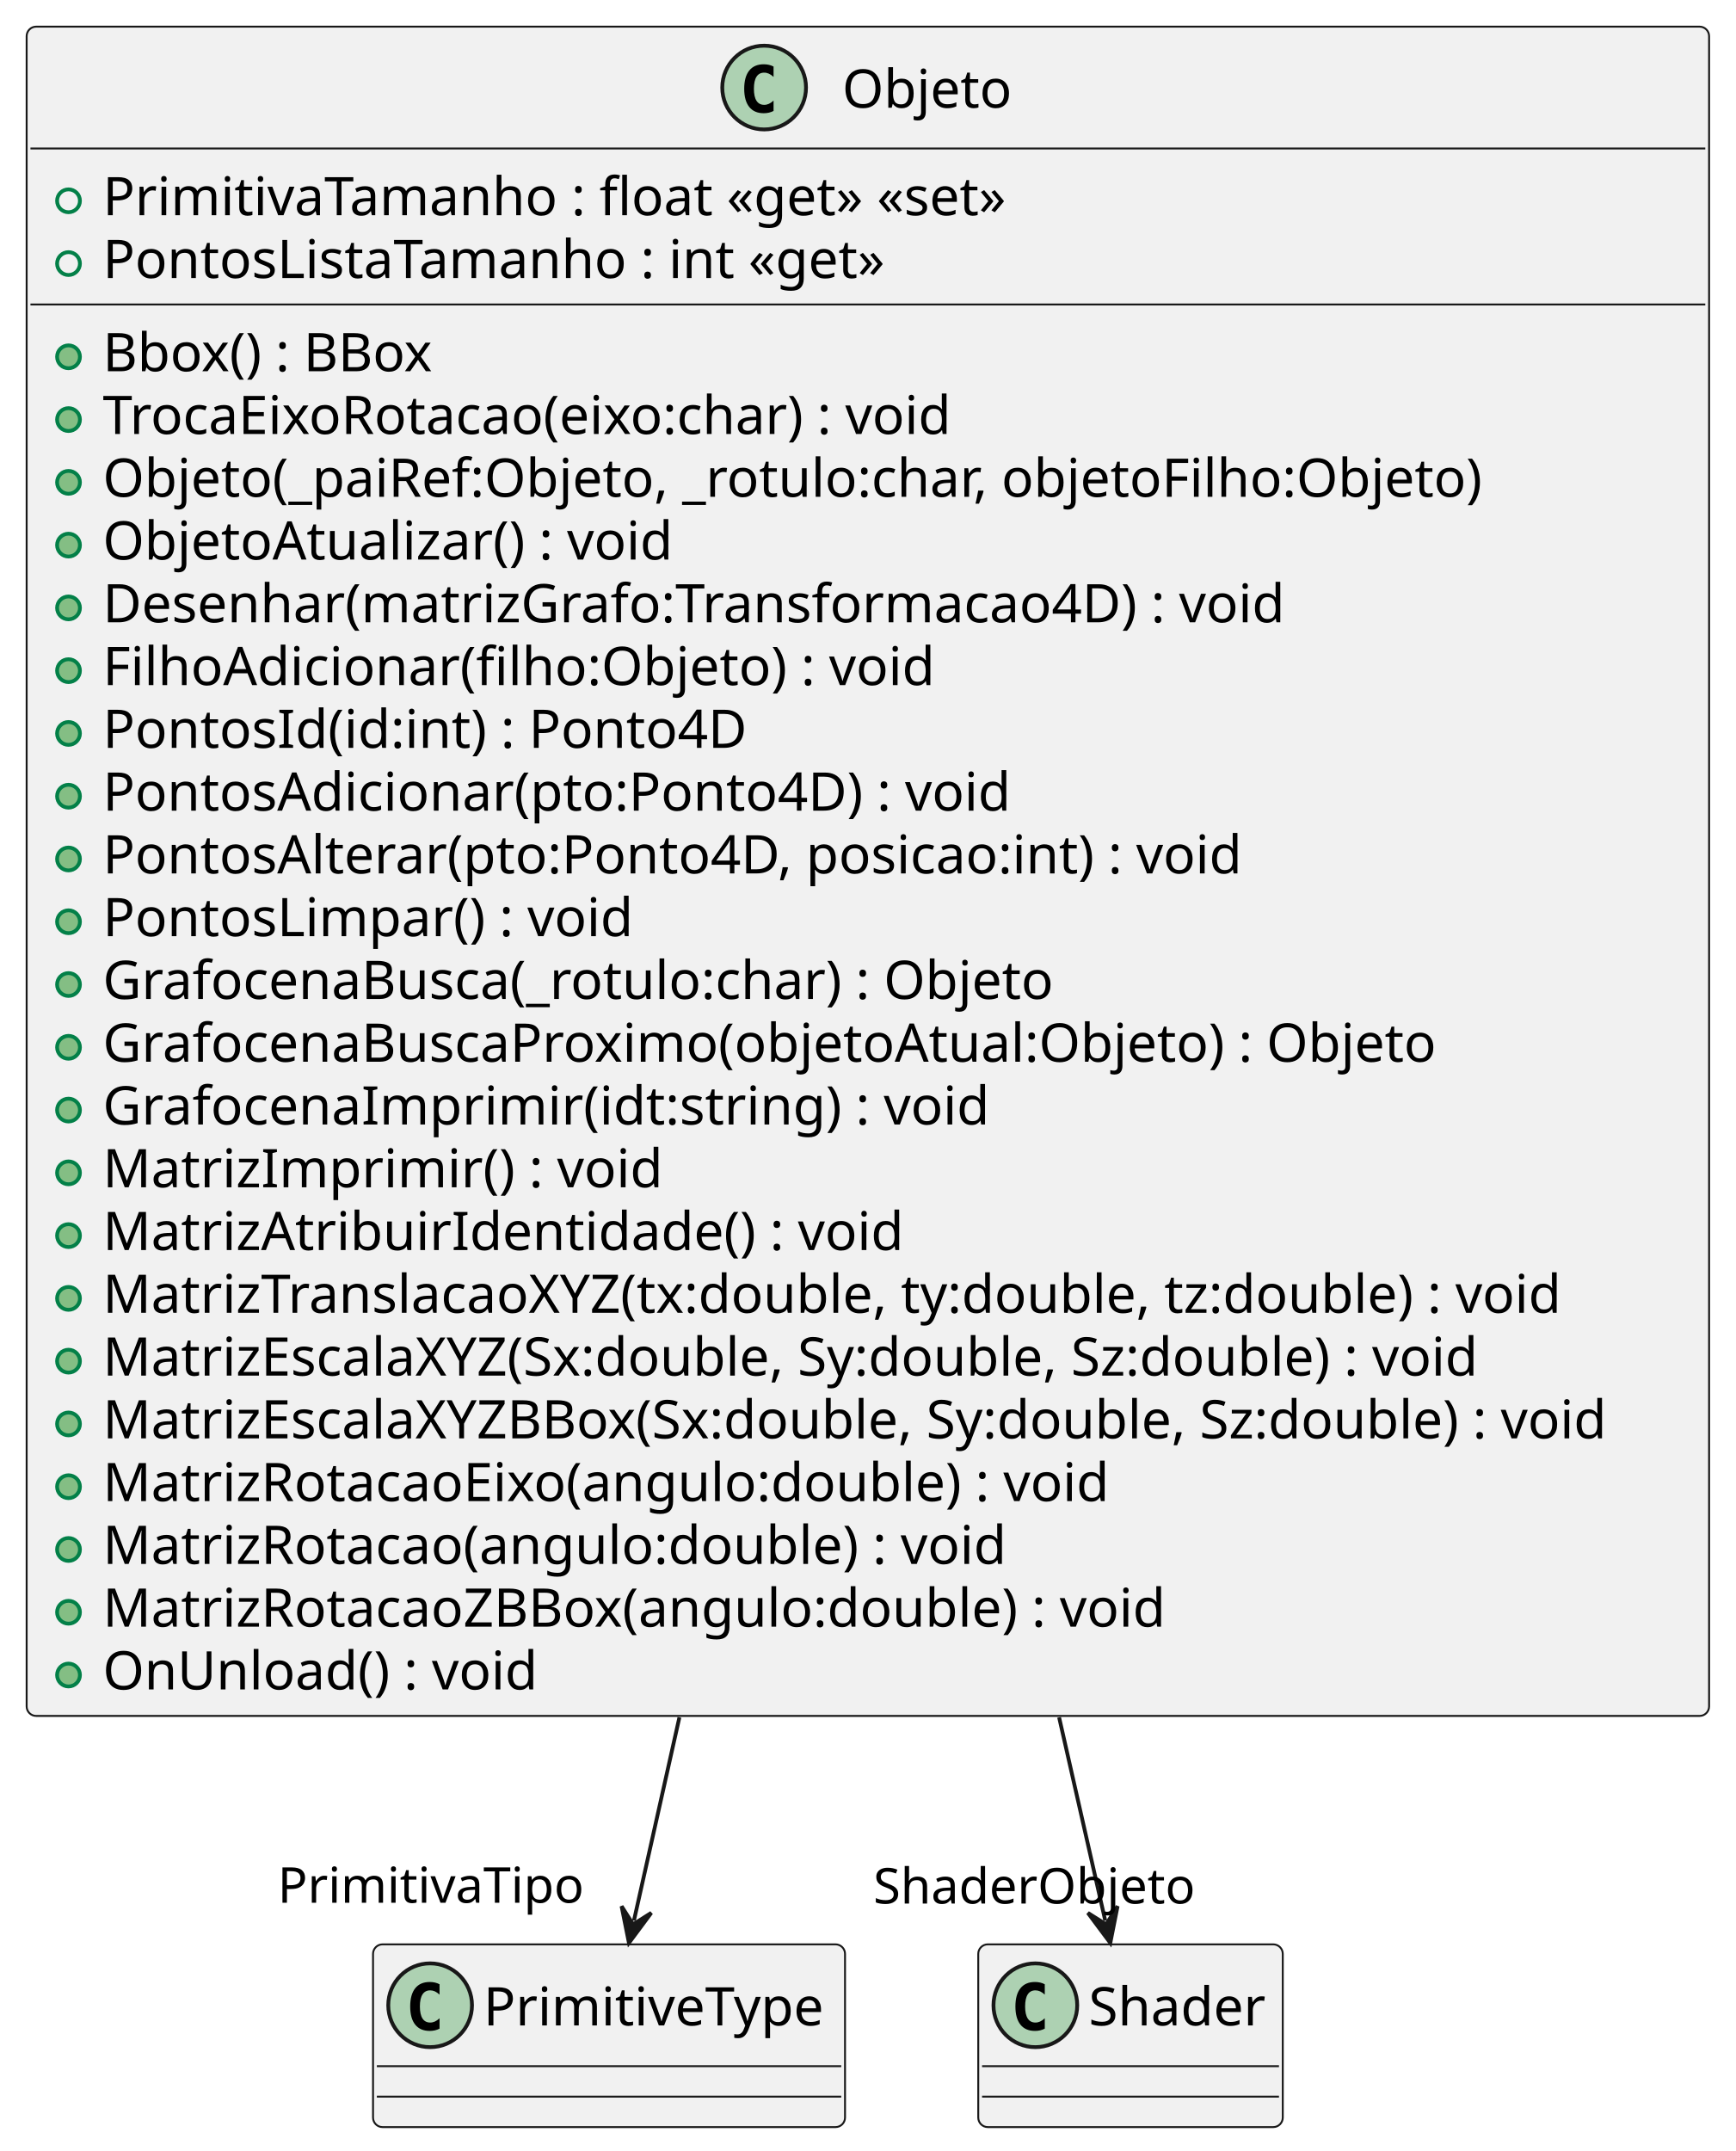
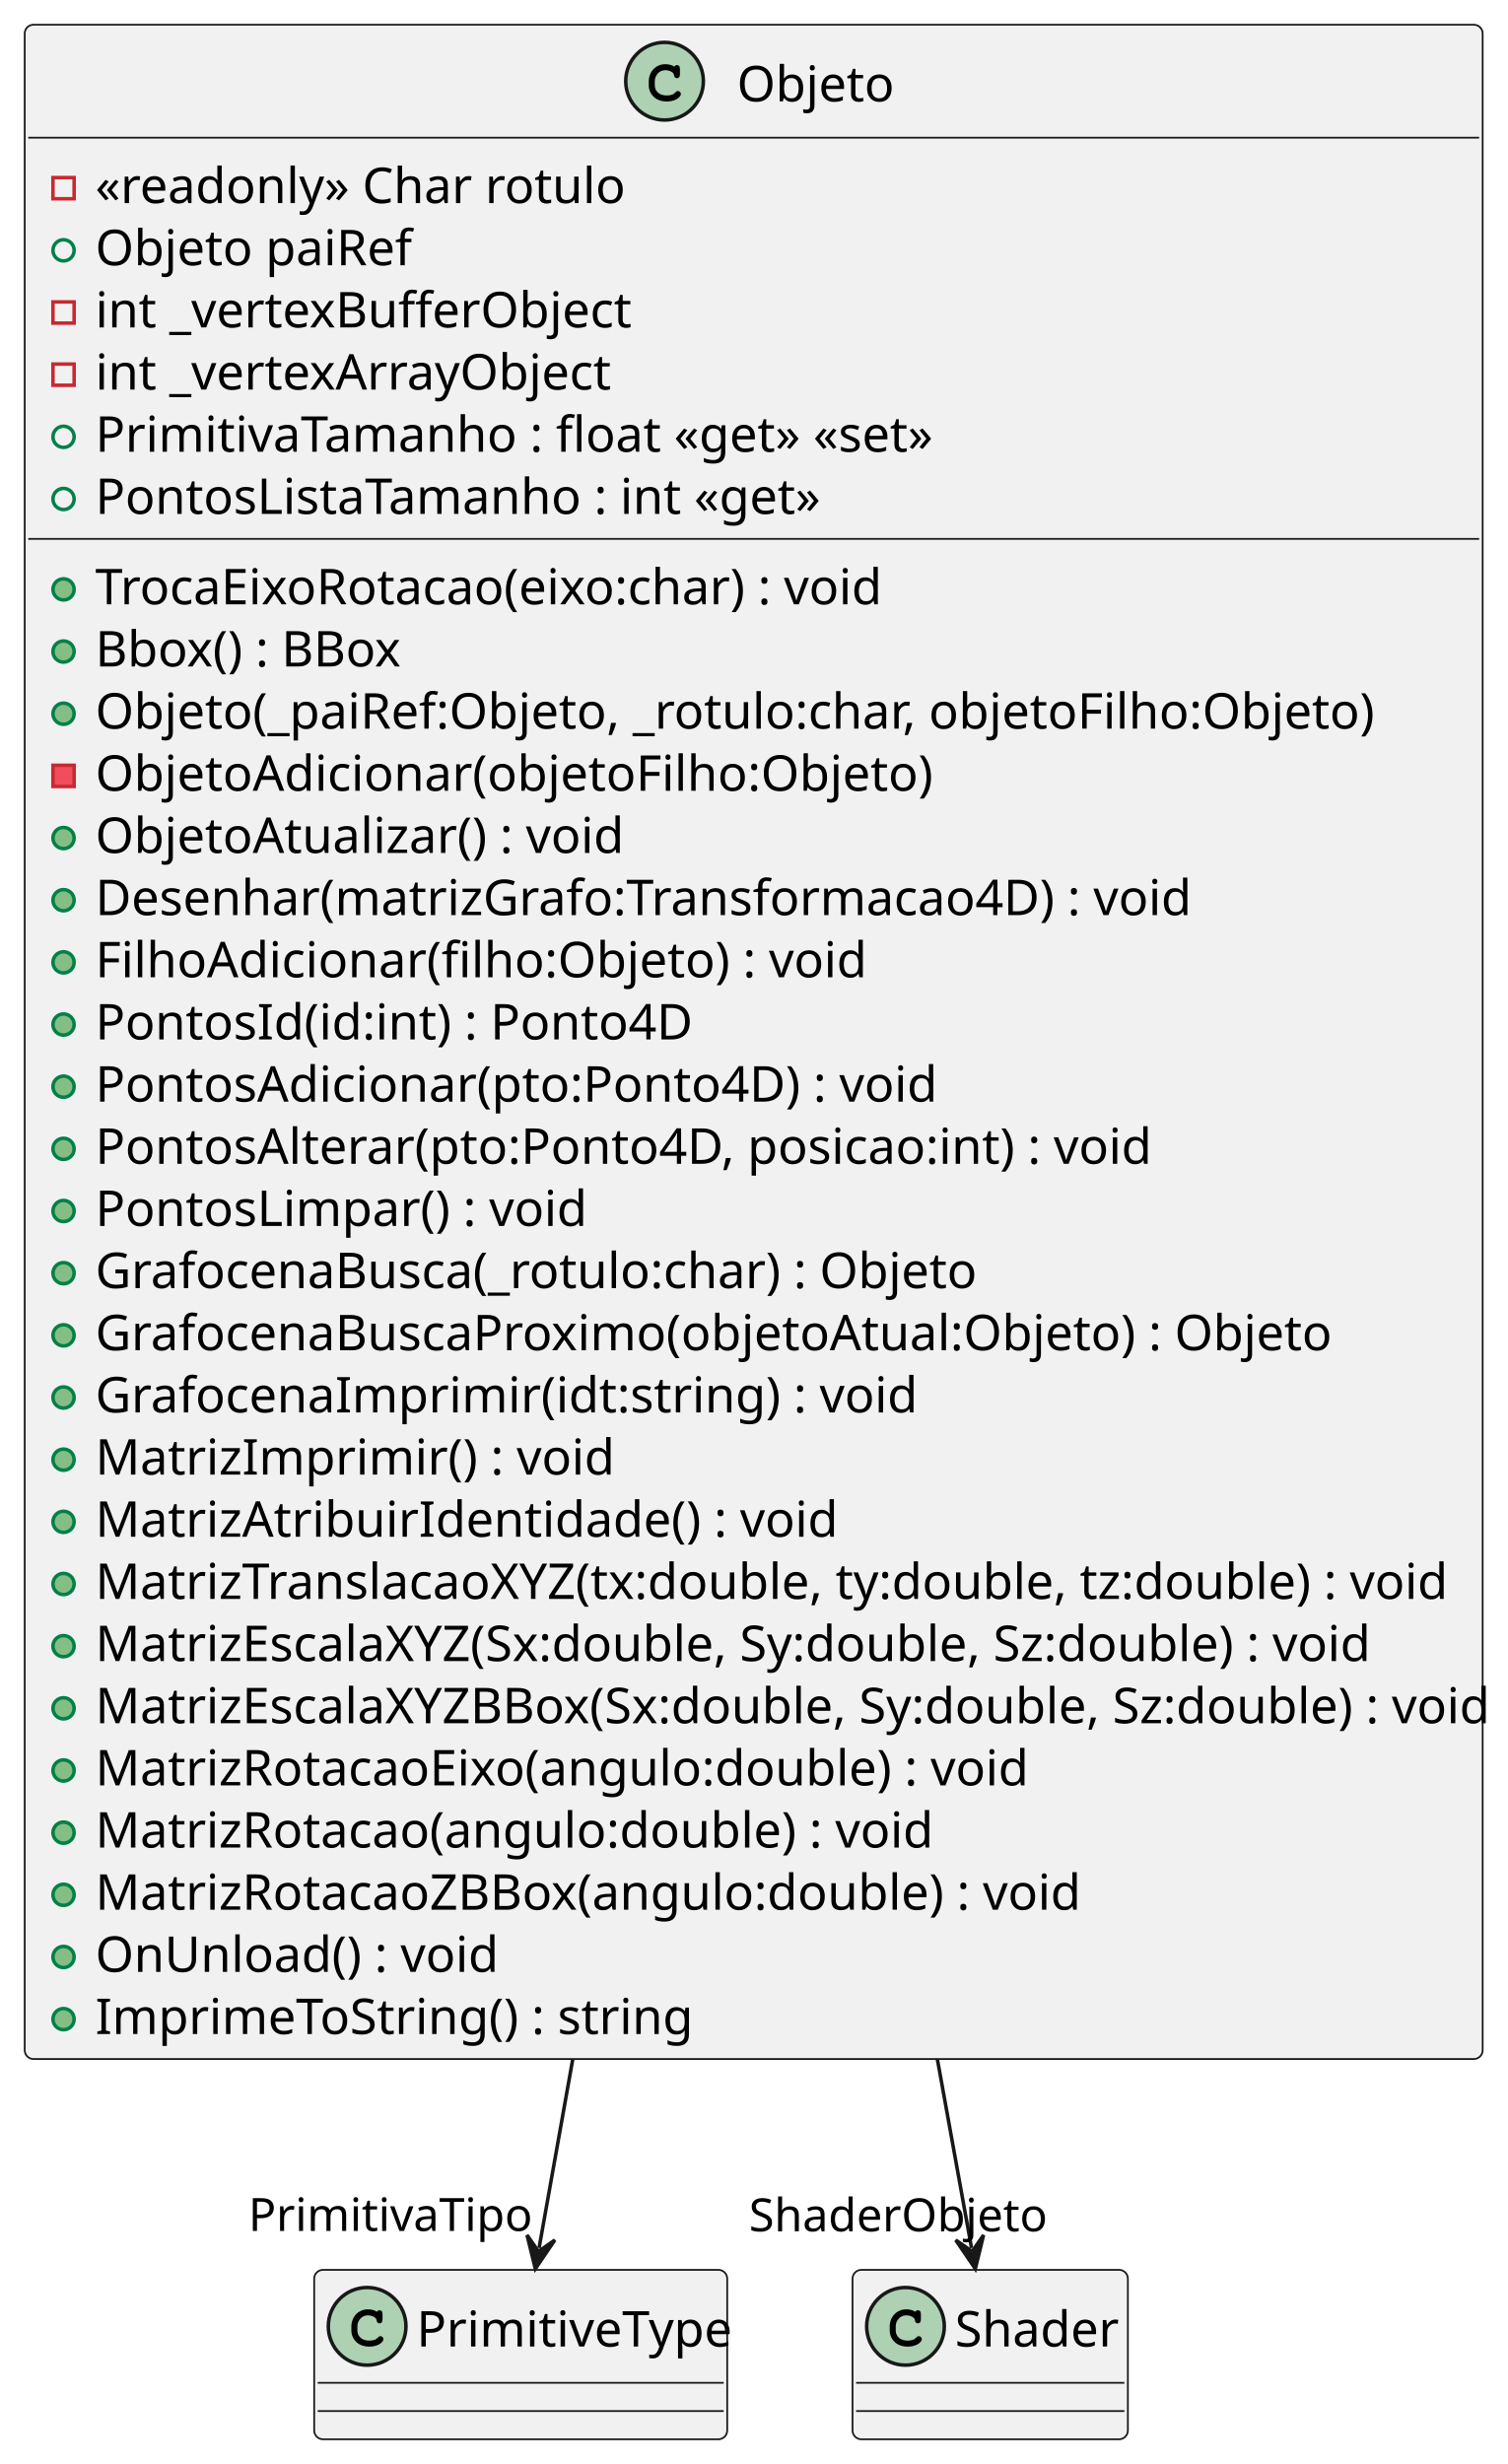
- <svg xmlns="http://www.w3.org/2000/svg" contentStyleType="text/css" height="565px" preserveAspectRatio="none" style="width:456px;height:565px;background:#FFFFFF;" version="1.1" viewBox="0 0 456 565" width="456px" zoomAndPan="magnify">
+ <svg xmlns="http://www.w3.org/2000/svg" contentStyleType="text/css" height="698px" preserveAspectRatio="none" style="width:427px;height:698px;background:#FFFFFF;" version="1.1" viewBox="0 0 427 698" width="427px" zoomAndPan="magnify">
  <defs />
  <g>
    <g id="elem_Objeto">
-       <rect codeLine="1" fill="#F1F1F1" height="443.719" id="Objeto" rx="2.5" ry="2.5" style="stroke:#181818;stroke-width:0.5;" width="442" x="7" y="7" />
-       <ellipse cx="200.75" cy="23" fill="#ADD1B2" rx="11" ry="11" style="stroke:#181818;stroke-width:1.0;" />
-       <path d="M203.223,29.143 Q202.642,29.442 202.003,29.591 Q201.364,29.741 200.658,29.741 Q198.151,29.741 196.832,28.089 Q195.512,26.437 195.512,23.316 Q195.512,20.186 196.832,18.535 Q198.151,16.883 200.658,16.883 Q201.364,16.883 202.011,17.032 Q202.659,17.182 203.223,17.48 L203.223,20.203 Q202.592,19.622 201.999,19.352 Q201.405,19.082 200.774,19.082 Q199.43,19.082 198.745,20.149 Q198.06,21.216 198.06,23.316 Q198.06,25.408 198.745,26.474 Q199.43,27.541 200.774,27.541 Q201.405,27.541 201.999,27.271 Q202.592,27.002 203.223,26.42 Z " fill="#000000" />
-       <text fill="#000000" font-family="sans-serif" font-size="14" lengthAdjust="spacing" textLength="46" x="221.25" y="28.291">Objeto</text>
-       <line style="stroke:#181818;stroke-width:0.5;" x1="8" x2="448" y1="39" y2="39" />
-       <ellipse cx="18" cy="52.744" fill="none" rx="3" ry="3" style="stroke:#038048;stroke-width:1.0;" />
-       <text fill="#000000" font-family="sans-serif" font-size="14" lengthAdjust="spacing" textLength="245" x="27" y="56.535">PrimitivaTamanho : float «get» «set»</text>
-       <ellipse cx="18" cy="69.232" fill="none" rx="3" ry="3" style="stroke:#038048;stroke-width:1.0;" />
-       <text fill="#000000" font-family="sans-serif" font-size="14" lengthAdjust="spacing" textLength="213" x="27" y="73.023">PontosListaTamanho : int «get»</text>
-       <line style="stroke:#181818;stroke-width:0.5;" x1="8" x2="448" y1="79.977" y2="79.977" />
-       <ellipse cx="18" cy="93.721" fill="#84BE84" rx="3" ry="3" style="stroke:#038048;stroke-width:1.0;" />
-       <text fill="#000000" font-family="sans-serif" font-size="14" lengthAdjust="spacing" textLength="91" x="27" y="97.512">Bbox() : BBox</text>
-       <ellipse cx="18" cy="110.209" fill="#84BE84" rx="3" ry="3" style="stroke:#038048;stroke-width:1.0;" />
-       <text fill="#000000" font-family="sans-serif" font-size="14" lengthAdjust="spacing" textLength="239" x="27" y="114">TrocaEixoRotacao(eixo:char) : void</text>
-       <ellipse cx="18" cy="126.697" fill="#84BE84" rx="3" ry="3" style="stroke:#038048;stroke-width:1.0;" />
-       <text fill="#000000" font-family="sans-serif" font-size="14" lengthAdjust="spacing" textLength="383" x="27" y="130.488">Objeto(_paiRef:Objeto, _rotulo:char, objetoFilho:Objeto)</text>
-       <ellipse cx="18" cy="143.185" fill="#84BE84" rx="3" ry="3" style="stroke:#038048;stroke-width:1.0;" />
-       <text fill="#000000" font-family="sans-serif" font-size="14" lengthAdjust="spacing" textLength="159" x="27" y="146.977">ObjetoAtualizar() : void</text>
-       <ellipse cx="18" cy="159.674" fill="#84BE84" rx="3" ry="3" style="stroke:#038048;stroke-width:1.0;" />
-       <text fill="#000000" font-family="sans-serif" font-size="14" lengthAdjust="spacing" textLength="325" x="27" y="163.465">Desenhar(matrizGrafo:Transformacao4D) : void</text>
-       <ellipse cx="18" cy="176.162" fill="#84BE84" rx="3" ry="3" style="stroke:#038048;stroke-width:1.0;" />
-       <text fill="#000000" font-family="sans-serif" font-size="14" lengthAdjust="spacing" textLength="232" x="27" y="179.953">FilhoAdicionar(filho:Objeto) : void</text>
-       <ellipse cx="18" cy="192.65" fill="#84BE84" rx="3" ry="3" style="stroke:#038048;stroke-width:1.0;" />
-       <text fill="#000000" font-family="sans-serif" font-size="14" lengthAdjust="spacing" textLength="176" x="27" y="196.441">PontosId(id:int) : Ponto4D</text>
-       <ellipse cx="18" cy="209.139" fill="#84BE84" rx="3" ry="3" style="stroke:#038048;stroke-width:1.0;" />
-       <text fill="#000000" font-family="sans-serif" font-size="14" lengthAdjust="spacing" textLength="250" x="27" y="212.93">PontosAdicionar(pto:Ponto4D) : void</text>
-       <ellipse cx="18" cy="225.627" fill="#84BE84" rx="3" ry="3" style="stroke:#038048;stroke-width:1.0;" />
-       <text fill="#000000" font-family="sans-serif" font-size="14" lengthAdjust="spacing" textLength="314" x="27" y="229.418">PontosAlterar(pto:Ponto4D, posicao:int) : void</text>
-       <ellipse cx="18" cy="242.115" fill="#84BE84" rx="3" ry="3" style="stroke:#038048;stroke-width:1.0;" />
-       <text fill="#000000" font-family="sans-serif" font-size="14" lengthAdjust="spacing" textLength="145" x="27" y="245.906">PontosLimpar() : void</text>
-       <ellipse cx="18" cy="258.603" fill="#84BE84" rx="3" ry="3" style="stroke:#038048;stroke-width:1.0;" />
-       <text fill="#000000" font-family="sans-serif" font-size="14" lengthAdjust="spacing" textLength="260" x="27" y="262.394">GrafocenaBusca(_rotulo:char) : Objeto</text>
-       <ellipse cx="18" cy="275.092" fill="#84BE84" rx="3" ry="3" style="stroke:#038048;stroke-width:1.0;" />
-       <text fill="#000000" font-family="sans-serif" font-size="14" lengthAdjust="spacing" textLength="365" x="27" y="278.883">GrafocenaBuscaProximo(objetoAtual:Objeto) : Objeto</text>
-       <ellipse cx="18" cy="291.58" fill="#84BE84" rx="3" ry="3" style="stroke:#038048;stroke-width:1.0;" />
-       <text fill="#000000" font-family="sans-serif" font-size="14" lengthAdjust="spacing" textLength="242" x="27" y="295.371">GrafocenaImprimir(idt:string) : void</text>
-       <ellipse cx="18" cy="308.068" fill="#84BE84" rx="3" ry="3" style="stroke:#038048;stroke-width:1.0;" />
-       <text fill="#000000" font-family="sans-serif" font-size="14" lengthAdjust="spacing" textLength="153" x="27" y="311.859">MatrizImprimir() : void</text>
-       <ellipse cx="18" cy="324.557" fill="#84BE84" rx="3" ry="3" style="stroke:#038048;stroke-width:1.0;" />
-       <text fill="#000000" font-family="sans-serif" font-size="14" lengthAdjust="spacing" textLength="220" x="27" y="328.348">MatrizAtribuirIdentidade() : void</text>
-       <ellipse cx="18" cy="341.045" fill="#84BE84" rx="3" ry="3" style="stroke:#038048;stroke-width:1.0;" />
-       <text fill="#000000" font-family="sans-serif" font-size="14" lengthAdjust="spacing" textLength="406" x="27" y="344.836">MatrizTranslacaoXYZ(tx:double, ty:double, tz:double) : void</text>
-       <ellipse cx="18" cy="357.533" fill="#84BE84" rx="3" ry="3" style="stroke:#038048;stroke-width:1.0;" />
-       <text fill="#000000" font-family="sans-serif" font-size="14" lengthAdjust="spacing" textLength="382" x="27" y="361.324">MatrizEscalaXYZ(Sx:double, Sy:double, Sz:double) : void</text>
-       <ellipse cx="18" cy="374.022" fill="#84BE84" rx="3" ry="3" style="stroke:#038048;stroke-width:1.0;" />
-       <text fill="#000000" font-family="sans-serif" font-size="14" lengthAdjust="spacing" textLength="416" x="27" y="377.812">MatrizEscalaXYZBBox(Sx:double, Sy:double, Sz:double) : void</text>
-       <ellipse cx="18" cy="390.51" fill="#84BE84" rx="3" ry="3" style="stroke:#038048;stroke-width:1.0;" />
-       <text fill="#000000" font-family="sans-serif" font-size="14" lengthAdjust="spacing" textLength="279" x="27" y="394.301">MatrizRotacaoEixo(angulo:double) : void</text>
-       <ellipse cx="18" cy="406.998" fill="#84BE84" rx="3" ry="3" style="stroke:#038048;stroke-width:1.0;" />
-       <text fill="#000000" font-family="sans-serif" font-size="14" lengthAdjust="spacing" textLength="249" x="27" y="410.789">MatrizRotacao(angulo:double) : void</text>
-       <ellipse cx="18" cy="423.486" fill="#84BE84" rx="3" ry="3" style="stroke:#038048;stroke-width:1.0;" />
-       <text fill="#000000" font-family="sans-serif" font-size="14" lengthAdjust="spacing" textLength="291" x="27" y="427.277">MatrizRotacaoZBBox(angulo:double) : void</text>
-       <ellipse cx="18" cy="439.975" fill="#84BE84" rx="3" ry="3" style="stroke:#038048;stroke-width:1.0;" />
-       <text fill="#000000" font-family="sans-serif" font-size="14" lengthAdjust="spacing" textLength="120" x="27" y="443.766">OnUnload() : void</text>
+       <rect codeLine="1" fill="#F1F1F1" height="576.281" id="Objeto" rx="2.5" ry="2.5" style="stroke:#181818;stroke-width:0.5;" width="413" x="7" y="7" />
+       <ellipse cx="188.25" cy="23" fill="#ADD1B2" rx="11" ry="11" style="stroke:#181818;stroke-width:1.0;" />
+       <path d="M191.016,18.875 Q191.172,18.656 191.359,18.547 Q191.547,18.438 191.766,18.438 Q192.141,18.438 192.375,18.695 Q192.609,18.953 192.609,19.562 L192.609,21.016 Q192.609,21.625 192.375,21.891 Q192.141,22.156 191.766,22.156 Q191.422,22.156 191.219,21.953 Q191.016,21.766 190.906,21.25 Q190.859,20.891 190.672,20.703 Q190.344,20.328 189.734,20.109 Q189.125,19.891 188.5,19.891 Q187.734,19.891 187.102,20.219 Q186.469,20.547 185.977,21.297 Q185.484,22.047 185.484,23.078 L185.484,24.172 Q185.484,25.406 186.375,26.227 Q187.266,27.047 188.859,27.047 Q189.797,27.047 190.453,26.797 Q190.844,26.641 191.266,26.203 Q191.531,25.938 191.68,25.859 Q191.828,25.781 192.031,25.781 Q192.359,25.781 192.617,26.039 Q192.875,26.297 192.875,26.641 Q192.875,26.984 192.531,27.391 Q192.031,27.969 191.234,28.297 Q190.156,28.75 188.859,28.75 Q187.344,28.75 186.141,28.125 Q185.156,27.625 184.469,26.555 Q183.781,25.484 183.781,24.203 L183.781,23.047 Q183.781,21.719 184.398,20.57 Q185.016,19.422 186.109,18.805 Q187.203,18.188 188.438,18.188 Q189.172,18.188 189.82,18.352 Q190.469,18.516 191.016,18.875 Z " fill="#000000" />
+       <text fill="#000000" font-family="sans-serif" font-size="14" lengthAdjust="spacing" textLength="42" x="208.75" y="28.729">Objeto</text>
+       <line style="stroke:#181818;stroke-width:0.5;" x1="8" x2="419" y1="39" y2="39" />
+       <rect fill="none" height="6" style="stroke:#C82930;stroke-width:1.0;" width="6" x="15" y="50.305" />
+       <text fill="#000000" font-family="sans-serif" font-size="14" lengthAdjust="spacing" textLength="146" x="27" y="57.533">«readonly» Char rotulo</text>
+       <ellipse cx="18" cy="70.914" fill="none" rx="3" ry="3" style="stroke:#038048;stroke-width:1.0;" />
+       <text fill="#000000" font-family="sans-serif" font-size="14" lengthAdjust="spacing" textLength="87" x="27" y="75.143">Objeto paiRef</text>
+       <rect fill="none" height="6" style="stroke:#C82930;stroke-width:1.0;" width="6" x="15" y="85.523" />
+       <text fill="#000000" font-family="sans-serif" font-size="14" lengthAdjust="spacing" textLength="144" x="27" y="92.752">int _vertexBufferObject</text>
+       <rect fill="none" height="6" style="stroke:#C82930;stroke-width:1.0;" width="6" x="15" y="103.133" />
+       <text fill="#000000" font-family="sans-serif" font-size="14" lengthAdjust="spacing" textLength="140" x="27" y="110.361">int _vertexArrayObject</text>
+       <ellipse cx="18" cy="123.742" fill="none" rx="3" ry="3" style="stroke:#038048;stroke-width:1.0;" />
+       <text fill="#000000" font-family="sans-serif" font-size="14" lengthAdjust="spacing" textLength="231" x="27" y="127.971">PrimitivaTamanho : float «get» «set»</text>
+       <ellipse cx="18" cy="141.352" fill="none" rx="3" ry="3" style="stroke:#038048;stroke-width:1.0;" />
+       <text fill="#000000" font-family="sans-serif" font-size="14" lengthAdjust="spacing" textLength="201" x="27" y="145.58">PontosListaTamanho : int «get»</text>
+       <line style="stroke:#181818;stroke-width:0.5;" x1="8" x2="419" y1="152.656" y2="152.656" />
+       <ellipse cx="18" cy="166.961" fill="#84BE84" rx="3" ry="3" style="stroke:#038048;stroke-width:1.0;" />
+       <text fill="#000000" font-family="sans-serif" font-size="14" lengthAdjust="spacing" textLength="221" x="27" y="171.19">TrocaEixoRotacao(eixo:char) : void</text>
+       <ellipse cx="18" cy="184.57" fill="#84BE84" rx="3" ry="3" style="stroke:#038048;stroke-width:1.0;" />
+       <text fill="#000000" font-family="sans-serif" font-size="14" lengthAdjust="spacing" textLength="85" x="27" y="188.799">Bbox() : BBox</text>
+       <ellipse cx="18" cy="202.18" fill="#84BE84" rx="3" ry="3" style="stroke:#038048;stroke-width:1.0;" />
+       <text fill="#000000" font-family="sans-serif" font-size="14" lengthAdjust="spacing" textLength="355" x="27" y="206.408">Objeto(_paiRef:Objeto, _rotulo:char, objetoFilho:Objeto)</text>
+       <rect fill="#F24D5C" height="6" style="stroke:#C82930;stroke-width:1.0;" width="6" x="15" y="216.789" />
+       <text fill="#000000" font-family="sans-serif" font-size="14" lengthAdjust="spacing" textLength="227" x="27" y="224.018">ObjetoAdicionar(objetoFilho:Objeto)</text>
+       <ellipse cx="18" cy="237.398" fill="#84BE84" rx="3" ry="3" style="stroke:#038048;stroke-width:1.0;" />
+       <text fill="#000000" font-family="sans-serif" font-size="14" lengthAdjust="spacing" textLength="144" x="27" y="241.627">ObjetoAtualizar() : void</text>
+       <ellipse cx="18" cy="255.008" fill="#84BE84" rx="3" ry="3" style="stroke:#038048;stroke-width:1.0;" />
+       <text fill="#000000" font-family="sans-serif" font-size="14" lengthAdjust="spacing" textLength="301" x="27" y="259.236">Desenhar(matrizGrafo:Transformacao4D) : void</text>
+       <ellipse cx="18" cy="272.617" fill="#84BE84" rx="3" ry="3" style="stroke:#038048;stroke-width:1.0;" />
+       <text fill="#000000" font-family="sans-serif" font-size="14" lengthAdjust="spacing" textLength="210" x="27" y="276.846">FilhoAdicionar(filho:Objeto) : void</text>
+       <ellipse cx="18" cy="290.227" fill="#84BE84" rx="3" ry="3" style="stroke:#038048;stroke-width:1.0;" />
+       <text fill="#000000" font-family="sans-serif" font-size="14" lengthAdjust="spacing" textLength="162" x="27" y="294.455">PontosId(id:int) : Ponto4D</text>
+       <ellipse cx="18" cy="307.836" fill="#84BE84" rx="3" ry="3" style="stroke:#038048;stroke-width:1.0;" />
+       <text fill="#000000" font-family="sans-serif" font-size="14" lengthAdjust="spacing" textLength="230" x="27" y="312.065">PontosAdicionar(pto:Ponto4D) : void</text>
+       <ellipse cx="18" cy="325.445" fill="#84BE84" rx="3" ry="3" style="stroke:#038048;stroke-width:1.0;" />
+       <text fill="#000000" font-family="sans-serif" font-size="14" lengthAdjust="spacing" textLength="289" x="27" y="329.674">PontosAlterar(pto:Ponto4D, posicao:int) : void</text>
+       <ellipse cx="18" cy="343.055" fill="#84BE84" rx="3" ry="3" style="stroke:#038048;stroke-width:1.0;" />
+       <text fill="#000000" font-family="sans-serif" font-size="14" lengthAdjust="spacing" textLength="135" x="27" y="347.283">PontosLimpar() : void</text>
+       <ellipse cx="18" cy="360.664" fill="#84BE84" rx="3" ry="3" style="stroke:#038048;stroke-width:1.0;" />
+       <text fill="#000000" font-family="sans-serif" font-size="14" lengthAdjust="spacing" textLength="246" x="27" y="364.893">GrafocenaBusca(_rotulo:char) : Objeto</text>
+       <ellipse cx="18" cy="378.273" fill="#84BE84" rx="3" ry="3" style="stroke:#038048;stroke-width:1.0;" />
+       <text fill="#000000" font-family="sans-serif" font-size="14" lengthAdjust="spacing" textLength="337" x="27" y="382.502">GrafocenaBuscaProximo(objetoAtual:Objeto) : Objeto</text>
+       <ellipse cx="18" cy="395.883" fill="#84BE84" rx="3" ry="3" style="stroke:#038048;stroke-width:1.0;" />
+       <text fill="#000000" font-family="sans-serif" font-size="14" lengthAdjust="spacing" textLength="218" x="27" y="400.111">GrafocenaImprimir(idt:string) : void</text>
+       <ellipse cx="18" cy="413.492" fill="#84BE84" rx="3" ry="3" style="stroke:#038048;stroke-width:1.0;" />
+       <text fill="#000000" font-family="sans-serif" font-size="14" lengthAdjust="spacing" textLength="134" x="27" y="417.721">MatrizImprimir() : void</text>
+       <ellipse cx="18" cy="431.102" fill="#84BE84" rx="3" ry="3" style="stroke:#038048;stroke-width:1.0;" />
+       <text fill="#000000" font-family="sans-serif" font-size="14" lengthAdjust="spacing" textLength="196" x="27" y="435.33">MatrizAtribuirIdentidade() : void</text>
+       <ellipse cx="18" cy="448.711" fill="#84BE84" rx="3" ry="3" style="stroke:#038048;stroke-width:1.0;" />
+       <text fill="#000000" font-family="sans-serif" font-size="14" lengthAdjust="spacing" textLength="369" x="27" y="452.94">MatrizTranslacaoXYZ(tx:double, ty:double, tz:double) : void</text>
+       <ellipse cx="18" cy="466.32" fill="#84BE84" rx="3" ry="3" style="stroke:#038048;stroke-width:1.0;" />
+       <text fill="#000000" font-family="sans-serif" font-size="14" lengthAdjust="spacing" textLength="355" x="27" y="470.549">MatrizEscalaXYZ(Sx:double, Sy:double, Sz:double) : void</text>
+       <ellipse cx="18" cy="483.93" fill="#84BE84" rx="3" ry="3" style="stroke:#038048;stroke-width:1.0;" />
+       <text fill="#000000" font-family="sans-serif" font-size="14" lengthAdjust="spacing" textLength="387" x="27" y="488.158">MatrizEscalaXYZBBox(Sx:double, Sy:double, Sz:double) : void</text>
+       <ellipse cx="18" cy="501.539" fill="#84BE84" rx="3" ry="3" style="stroke:#038048;stroke-width:1.0;" />
+       <text fill="#000000" font-family="sans-serif" font-size="14" lengthAdjust="spacing" textLength="254" x="27" y="505.768">MatrizRotacaoEixo(angulo:double) : void</text>
+       <ellipse cx="18" cy="519.148" fill="#84BE84" rx="3" ry="3" style="stroke:#038048;stroke-width:1.0;" />
+       <text fill="#000000" font-family="sans-serif" font-size="14" lengthAdjust="spacing" textLength="228" x="27" y="523.377">MatrizRotacao(angulo:double) : void</text>
+       <ellipse cx="18" cy="536.758" fill="#84BE84" rx="3" ry="3" style="stroke:#038048;stroke-width:1.0;" />
+       <text fill="#000000" font-family="sans-serif" font-size="14" lengthAdjust="spacing" textLength="268" x="27" y="540.986">MatrizRotacaoZBBox(angulo:double) : void</text>
+       <ellipse cx="18" cy="554.367" fill="#84BE84" rx="3" ry="3" style="stroke:#038048;stroke-width:1.0;" />
+       <text fill="#000000" font-family="sans-serif" font-size="14" lengthAdjust="spacing" textLength="111" x="27" y="558.596">OnUnload() : void</text>
+       <ellipse cx="18" cy="571.977" fill="#84BE84" rx="3" ry="3" style="stroke:#038048;stroke-width:1.0;" />
+       <text fill="#000000" font-family="sans-serif" font-size="14" lengthAdjust="spacing" textLength="160" x="27" y="576.205">ImprimeToString() : string</text>
    </g>
    <g id="elem_PrimitiveType">
-       <rect fill="#F1F1F1" height="48" id="PrimitiveType" rx="2.5" ry="2.5" style="stroke:#181818;stroke-width:0.5;" width="124" x="98" y="510.72" />
-       <ellipse cx="113" cy="526.72" fill="#ADD1B2" rx="11" ry="11" style="stroke:#181818;stroke-width:1.0;" />
-       <path d="M115.473,532.863 Q114.892,533.162 114.253,533.311 Q113.614,533.461 112.908,533.461 Q110.401,533.461 109.082,531.809 Q107.762,530.157 107.762,527.036 Q107.762,523.907 109.082,522.255 Q110.401,520.603 112.908,520.603 Q113.614,520.603 114.261,520.752 Q114.909,520.902 115.473,521.201 L115.473,523.923 Q114.842,523.342 114.249,523.072 Q113.655,522.803 113.024,522.803 Q111.68,522.803 110.995,523.869 Q110.31,524.936 110.31,527.036 Q110.31,529.128 110.995,530.194 Q111.68,531.261 113.024,531.261 Q113.655,531.261 114.249,530.991 Q114.842,530.721 115.473,530.14 Z " fill="#000000" />
-       <text fill="#000000" font-family="sans-serif" font-size="14" lengthAdjust="spacing" textLength="92" x="127" y="532.011">PrimitiveType</text>
-       <line style="stroke:#181818;stroke-width:0.5;" x1="99" x2="221" y1="542.72" y2="542.72" />
-       <line style="stroke:#181818;stroke-width:0.5;" x1="99" x2="221" y1="550.72" y2="550.72" />
+       <rect fill="#F1F1F1" height="48" id="PrimitiveType" rx="2.5" ry="2.5" style="stroke:#181818;stroke-width:0.5;" width="117" x="89" y="643" />
+       <ellipse cx="104" cy="659" fill="#ADD1B2" rx="11" ry="11" style="stroke:#181818;stroke-width:1.0;" />
+       <path d="M106.766,654.875 Q106.922,654.656 107.109,654.547 Q107.297,654.438 107.516,654.438 Q107.891,654.438 108.125,654.695 Q108.359,654.953 108.359,655.562 L108.359,657.016 Q108.359,657.625 108.125,657.891 Q107.891,658.156 107.516,658.156 Q107.172,658.156 106.969,657.953 Q106.766,657.766 106.656,657.25 Q106.609,656.891 106.422,656.703 Q106.094,656.328 105.484,656.109 Q104.875,655.891 104.25,655.891 Q103.484,655.891 102.852,656.219 Q102.219,656.547 101.727,657.297 Q101.234,658.047 101.234,659.078 L101.234,660.172 Q101.234,661.406 102.125,662.227 Q103.016,663.047 104.609,663.047 Q105.547,663.047 106.203,662.797 Q106.594,662.641 107.016,662.203 Q107.281,661.938 107.43,661.859 Q107.578,661.781 107.781,661.781 Q108.109,661.781 108.367,662.039 Q108.625,662.297 108.625,662.641 Q108.625,662.984 108.281,663.391 Q107.781,663.969 106.984,664.297 Q105.906,664.75 104.609,664.75 Q103.094,664.75 101.891,664.125 Q100.906,663.625 100.219,662.555 Q99.531,661.484 99.531,660.203 L99.531,659.047 Q99.531,657.719 100.148,656.57 Q100.766,655.422 101.859,654.805 Q102.953,654.188 104.188,654.188 Q104.922,654.188 105.57,654.352 Q106.219,654.516 106.766,654.875 Z " fill="#000000" />
+       <text fill="#000000" font-family="sans-serif" font-size="14" lengthAdjust="spacing" textLength="85" x="118" y="664.729">PrimitiveType</text>
+       <line style="stroke:#181818;stroke-width:0.5;" x1="90" x2="205" y1="675" y2="675" />
+       <line style="stroke:#181818;stroke-width:0.5;" x1="90" x2="205" y1="683" y2="683" />
    </g>
    <g id="elem_Shader">
-       <rect fill="#F1F1F1" height="48" id="Shader" rx="2.5" ry="2.5" style="stroke:#181818;stroke-width:0.5;" width="80" x="257" y="510.72" />
-       <ellipse cx="272" cy="526.72" fill="#ADD1B2" rx="11" ry="11" style="stroke:#181818;stroke-width:1.0;" />
-       <path d="M274.473,532.863 Q273.892,533.162 273.253,533.311 Q272.614,533.461 271.908,533.461 Q269.401,533.461 268.082,531.809 Q266.762,530.157 266.762,527.036 Q266.762,523.907 268.082,522.255 Q269.401,520.603 271.908,520.603 Q272.614,520.603 273.261,520.752 Q273.909,520.902 274.473,521.201 L274.473,523.923 Q273.842,523.342 273.249,523.072 Q272.655,522.803 272.024,522.803 Q270.68,522.803 269.995,523.869 Q269.31,524.936 269.31,527.036 Q269.31,529.128 269.995,530.194 Q270.68,531.261 272.024,531.261 Q272.655,531.261 273.249,530.991 Q273.842,530.721 274.473,530.14 Z " fill="#000000" />
-       <text fill="#000000" font-family="sans-serif" font-size="14" lengthAdjust="spacing" textLength="48" x="286" y="532.011">Shader</text>
-       <line style="stroke:#181818;stroke-width:0.5;" x1="258" x2="336" y1="542.72" y2="542.72" />
-       <line style="stroke:#181818;stroke-width:0.5;" x1="258" x2="336" y1="550.72" y2="550.72" />
+       <rect fill="#F1F1F1" height="48" id="Shader" rx="2.5" ry="2.5" style="stroke:#181818;stroke-width:0.5;" width="78" x="241.5" y="643" />
+       <ellipse cx="256.5" cy="659" fill="#ADD1B2" rx="11" ry="11" style="stroke:#181818;stroke-width:1.0;" />
+       <path d="M259.266,654.875 Q259.422,654.656 259.609,654.547 Q259.797,654.438 260.016,654.438 Q260.391,654.438 260.625,654.695 Q260.859,654.953 260.859,655.562 L260.859,657.016 Q260.859,657.625 260.625,657.891 Q260.391,658.156 260.016,658.156 Q259.672,658.156 259.469,657.953 Q259.266,657.766 259.156,657.25 Q259.109,656.891 258.922,656.703 Q258.594,656.328 257.984,656.109 Q257.375,655.891 256.75,655.891 Q255.984,655.891 255.352,656.219 Q254.719,656.547 254.227,657.297 Q253.734,658.047 253.734,659.078 L253.734,660.172 Q253.734,661.406 254.625,662.227 Q255.516,663.047 257.109,663.047 Q258.047,663.047 258.703,662.797 Q259.094,662.641 259.516,662.203 Q259.781,661.938 259.93,661.859 Q260.078,661.781 260.281,661.781 Q260.609,661.781 260.867,662.039 Q261.125,662.297 261.125,662.641 Q261.125,662.984 260.781,663.391 Q260.281,663.969 259.484,664.297 Q258.406,664.75 257.109,664.75 Q255.594,664.75 254.391,664.125 Q253.406,663.625 252.719,662.555 Q252.031,661.484 252.031,660.203 L252.031,659.047 Q252.031,657.719 252.648,656.57 Q253.266,655.422 254.359,654.805 Q255.453,654.188 256.688,654.188 Q257.422,654.188 258.07,654.352 Q258.719,654.516 259.266,654.875 Z " fill="#000000" />
+       <text fill="#000000" font-family="sans-serif" font-size="14" lengthAdjust="spacing" textLength="46" x="270.5" y="664.729">Shader</text>
+       <line style="stroke:#181818;stroke-width:0.5;" x1="242.5" x2="318.5" y1="675" y2="675" />
+       <line style="stroke:#181818;stroke-width:0.5;" x1="242.5" x2="318.5" y1="683" y2="683" />
    </g>
    <g id="link_Objeto_PrimitiveType">
-       <path codeLine="27" d="M178.49,451.09 C173.2,474.74 169.862,489.675 166.542,504.495 " fill="none" id="Objeto-to-PrimitiveType" style="stroke:#181818;stroke-width:1.0;" />
-       <polygon fill="#181818" points="165.23,510.35,171.101,502.442,166.323,505.471,163.294,500.693,165.23,510.35" style="stroke:#181818;stroke-width:1.0;" />
-       <text fill="#000000" font-family="sans-serif" font-size="13" lengthAdjust="spacing" textLength="83" x="72.936" y="499.791">PrimitivaTipo</text>
+       <path codeLine="33" d="M162.23,583.43 C157.95,607.43 155.327,622.164 152.707,636.804 " fill="none" id="Objeto-to-PrimitiveType" style="stroke:#181818;stroke-width:1.0;" />
+       <polygon fill="#181818" points="151.65,642.71,157.173,634.555,152.531,637.788,149.298,633.146,151.65,642.71" style="stroke:#181818;stroke-width:1.0;" />
+       <text fill="#000000" font-family="sans-serif" font-size="13" lengthAdjust="spacing" textLength="73" x="70.36" y="631.976">PrimitivaTipo</text>
    </g>
    <g id="link_Objeto_Shader">
-       <path codeLine="28" d="M278.24,451.09 C283.61,474.74 287.003,489.678 290.363,504.498 " fill="none" id="Objeto-to-Shader" style="stroke:#181818;stroke-width:1.0;" />
-       <polygon fill="#181818" points="291.69,510.35,293.601,500.688,290.584,505.474,285.799,502.457,291.69,510.35" style="stroke:#181818;stroke-width:1.0;" />
-       <text fill="#000000" font-family="sans-serif" font-size="13" lengthAdjust="spacing" textLength="84" x="229.433" y="500.003">ShaderObjeto</text>
+       <path codeLine="34" d="M265.55,583.43 C269.89,607.43 272.561,622.166 275.211,636.806 " fill="none" id="Objeto-to-Shader" style="stroke:#181818;stroke-width:1.0;" />
+       <polygon fill="#181818" points="276.28,642.71,278.613,633.141,275.389,637.79,270.741,634.566,276.28,642.71" style="stroke:#181818;stroke-width:1.0;" />
+       <text fill="#000000" font-family="sans-serif" font-size="13" lengthAdjust="spacing" textLength="79" x="212.165" y="632.085">ShaderObjeto</text>
    </g>
  </g>
</svg>
